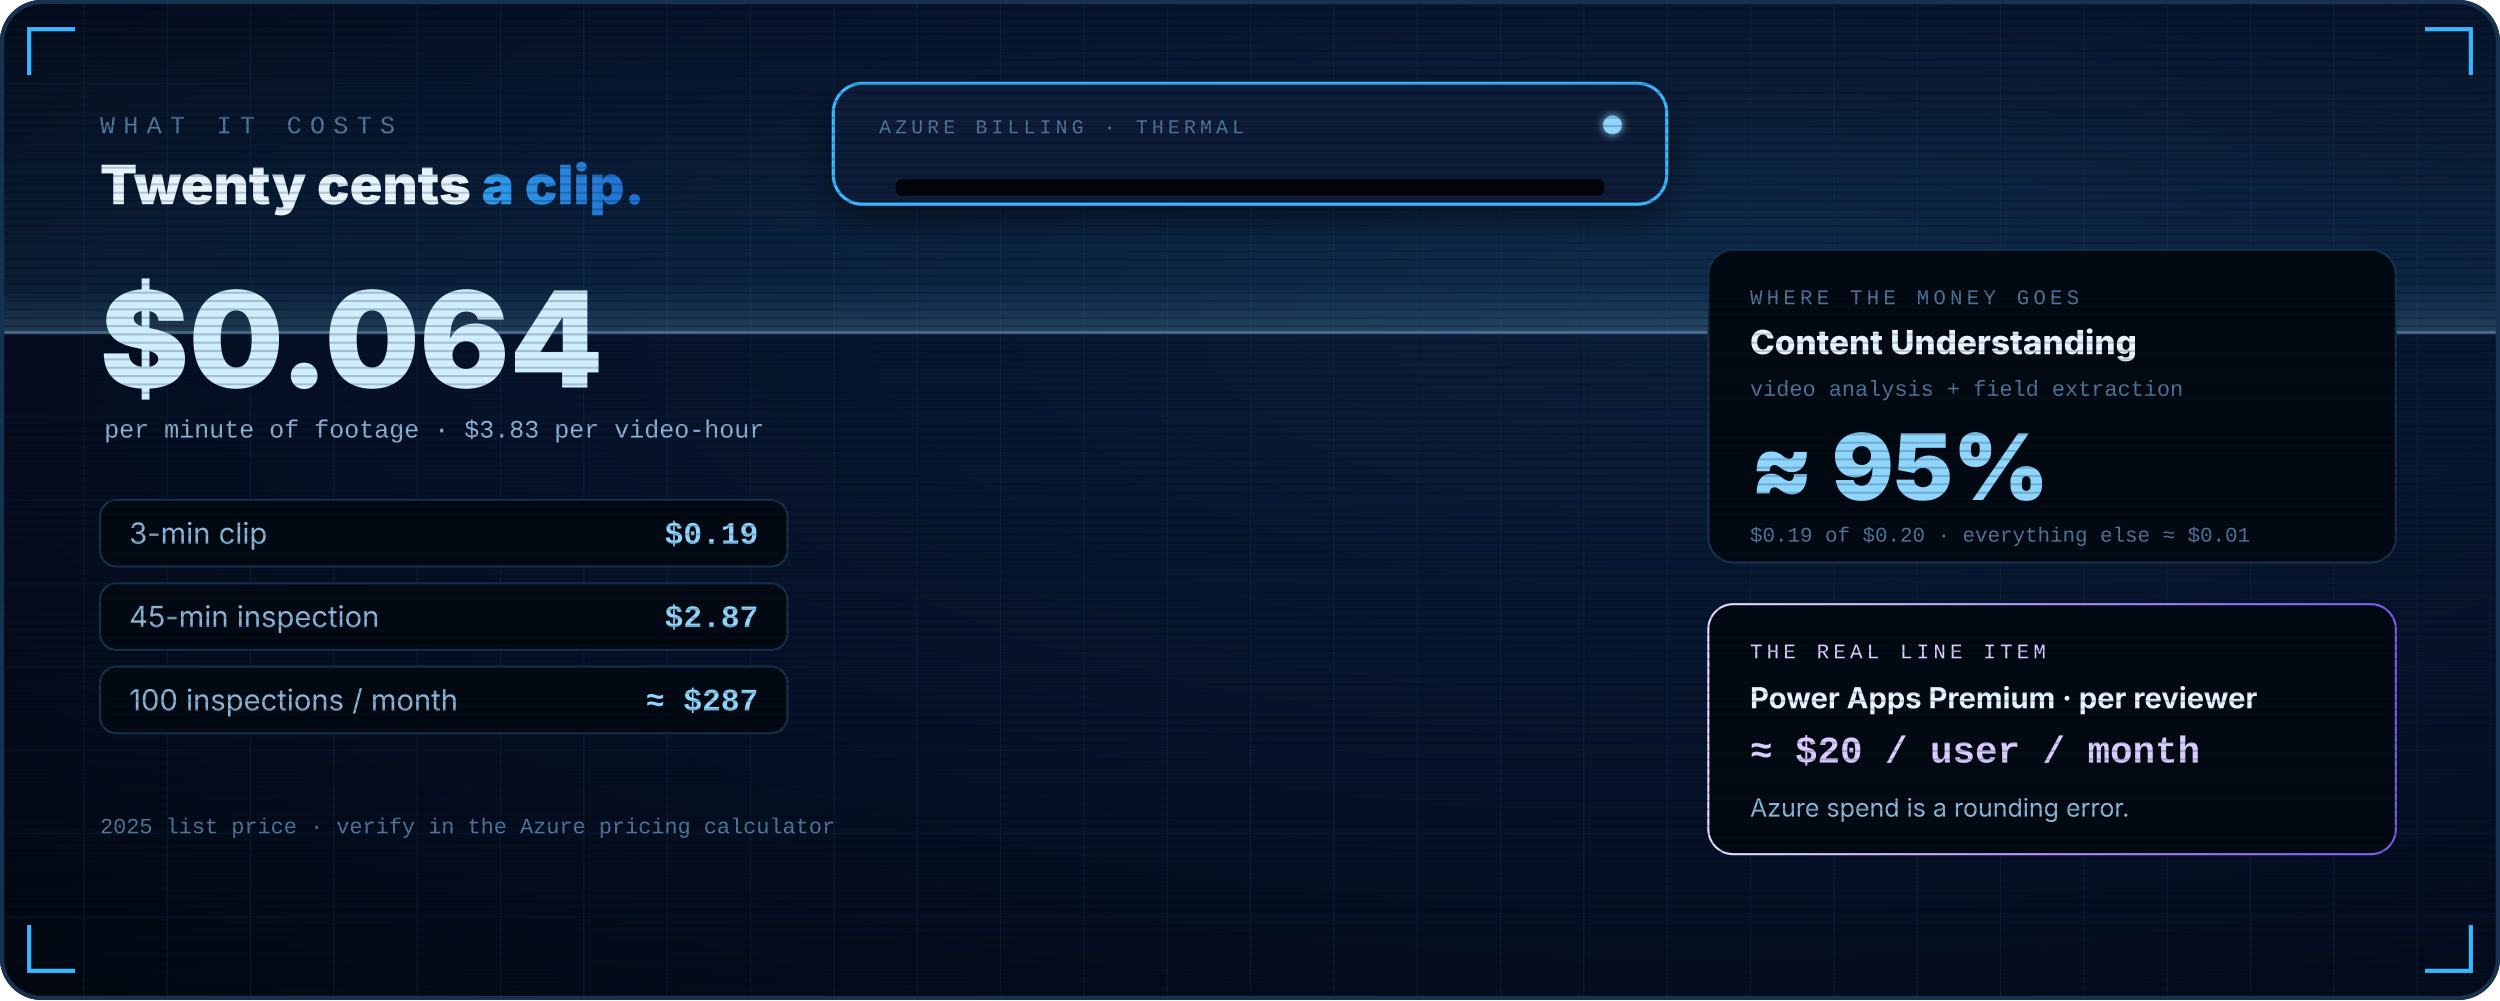
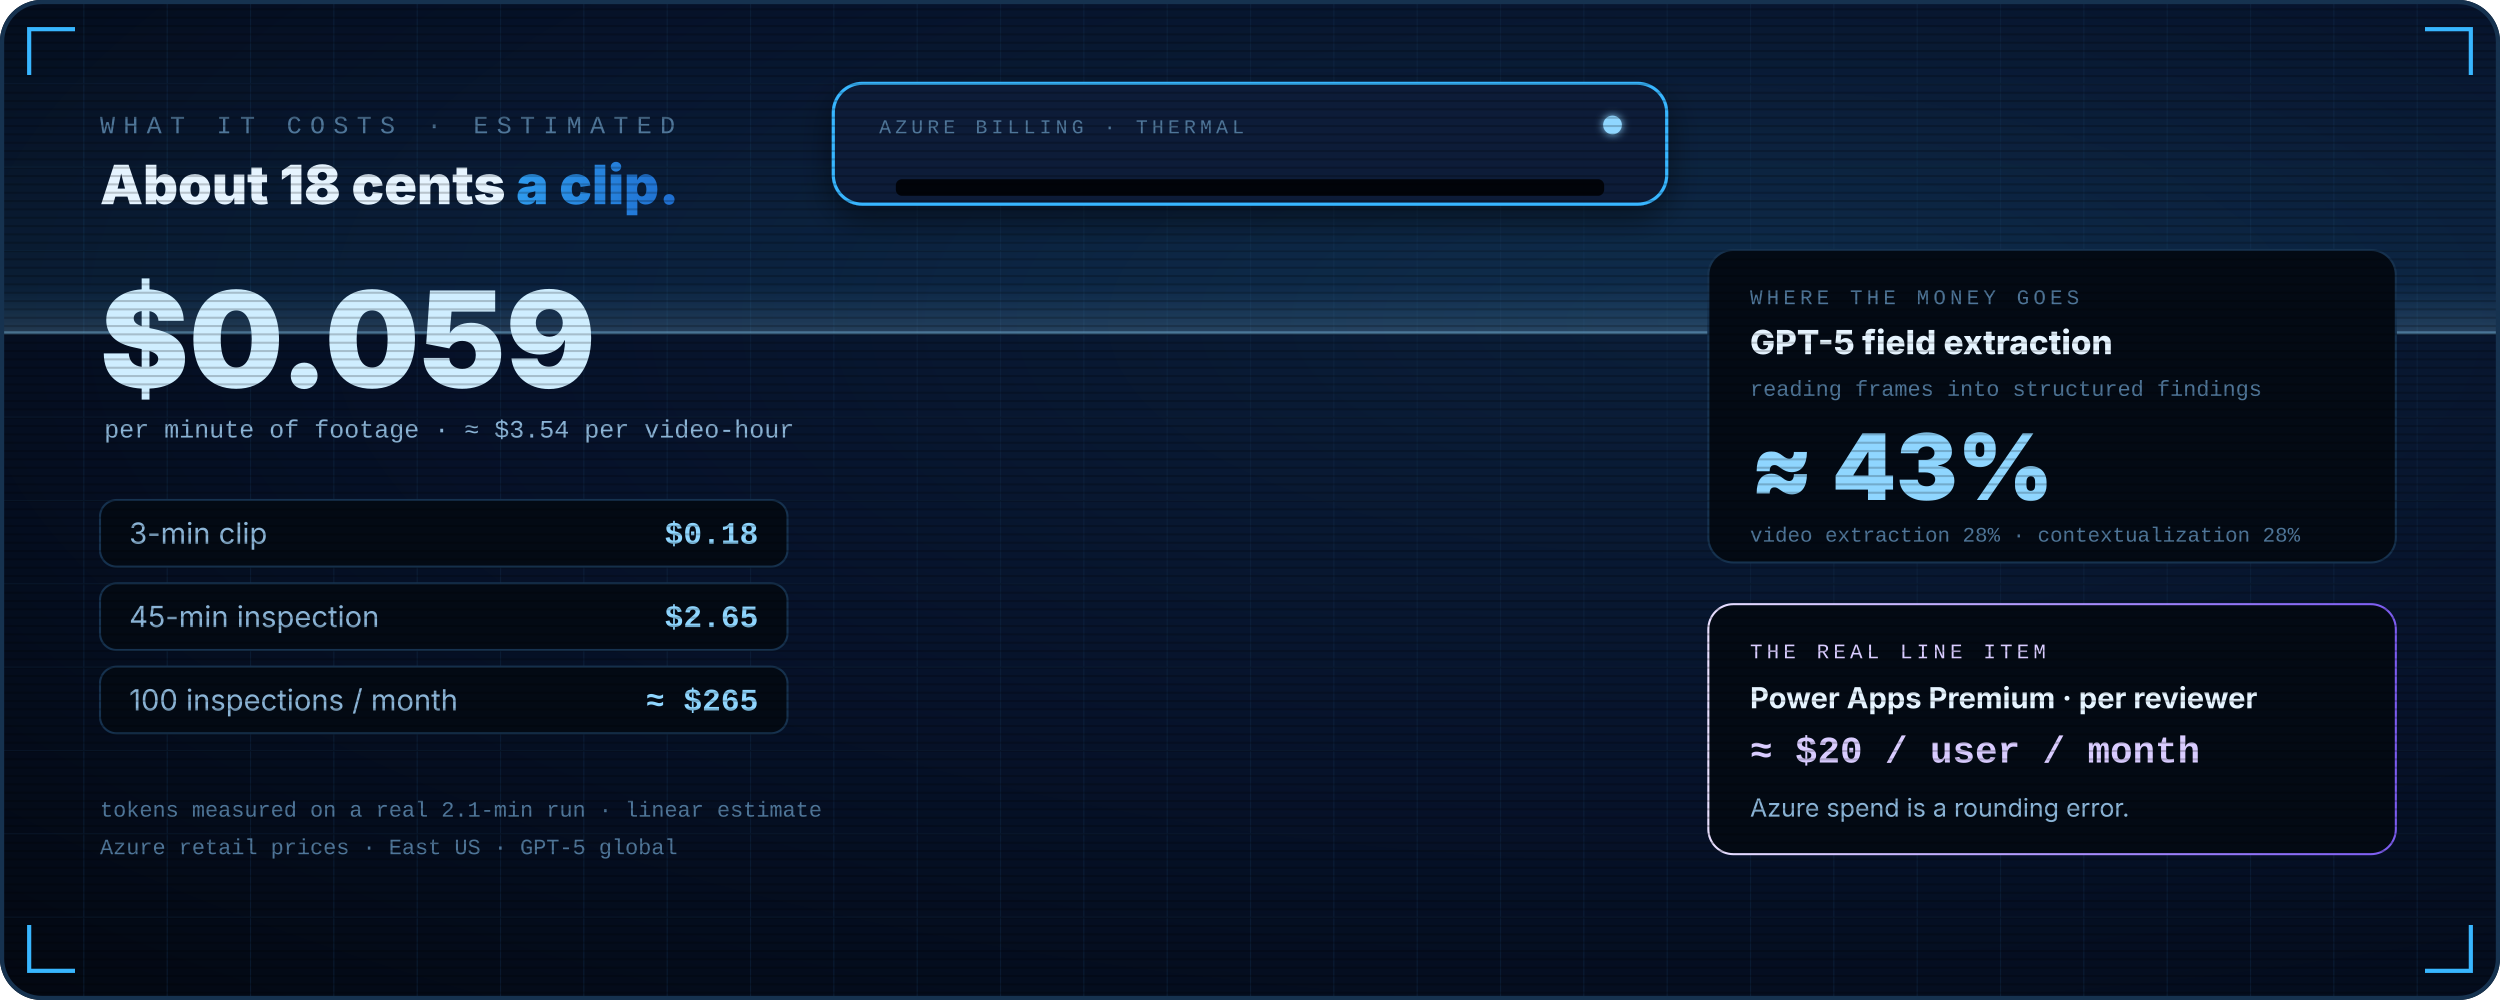
<svg xmlns="http://www.w3.org/2000/svg" width="1200" height="480" viewBox="0 0 1200 480" font-family="'Segoe UI Variable Display','Segoe UI',Inter,system-ui,sans-serif">
  <defs>
    <radialGradient id="bg" cx="68%" cy="32%" r="105%">
      <stop offset="0%" stop-color="#0b1f3a" />
      <stop offset="45%" stop-color="#06122a" />
      <stop offset="100%" stop-color="#02060d" />
    </radialGradient>
    <linearGradient id="gBlue" x1="0" y1="0" x2="1" y2="0">
      <stop offset="0%" stop-color="#cfeeff" />
      <stop offset="55%" stop-color="#38b6ff" />
      <stop offset="100%" stop-color="#1f6fd1" />
    </linearGradient>
    <linearGradient id="gViolet" x1="0" y1="0" x2="1" y2="0">
      <stop offset="0%" stop-color="#e9e0ff" />
      <stop offset="55%" stop-color="#a78bfa" />
      <stop offset="100%" stop-color="#7c5cf0" />
    </linearGradient>
    <linearGradient id="gBand" x1="0" y1="0" x2="0" y2="1">
      <stop offset="0%" stop-color="#38b6ff" stop-opacity="0" />
      <stop offset="85%" stop-color="#38b6ff" stop-opacity=".09" />
      <stop offset="100%" stop-color="#8fd6ff" stop-opacity=".22" />
    </linearGradient>
    <linearGradient id="gLaser" x1="0" y1="0" x2="0" y2="1">
      <stop offset="0%" stop-color="#38b6ff" stop-opacity="0" />
      <stop offset="100%" stop-color="#8fd6ff" stop-opacity=".35" />
    </linearGradient>
    <radialGradient id="tube" cx="50%" cy="50%" r="50%">
      <stop offset="0%" stop-color="#01030a" />
      <stop offset="40%" stop-color="#041026" />
      <stop offset="100%" stop-color="#0d2a50" />
    </radialGradient>
    <linearGradient id="water" x1="0" y1="0" x2="0" y2="1">
      <stop offset="0%" stop-color="#04162c" />
      <stop offset="100%" stop-color="#0b3563" />
    </linearGradient>
    <pattern id="grid" width="40" height="40" patternUnits="userSpaceOnUse">
      <path d="M40 0H0V40" fill="none" stroke="#0f2744" stroke-width="1" />
    </pattern>
    <pattern id="scan" width="4" height="4" patternUnits="userSpaceOnUse">
      <rect width="4" height="1" fill="#000" />
    </pattern>
    <filter id="glow" x="-80%" y="-80%" width="260%" height="260%">
      <feGaussianBlur stdDeviation="5" result="b" />
      <feMerge>
        <feMergeNode in="b" />
        <feMergeNode in="SourceGraphic" />
      </feMerge>
    </filter>
    <filter id="glowS" x="-80%" y="-80%" width="260%" height="260%">
      <feGaussianBlur stdDeviation="2" result="b" />
      <feMerge>
        <feMergeNode in="b" />
        <feMergeNode in="SourceGraphic" />
      </feMerge>
    </filter>
    <filter id="shadow" x="-20%" y="-20%" width="140%" height="150%">
      <feDropShadow dx="0" dy="6" stdDeviation="8" flood-color="#000" flood-opacity=".5" />
    </filter>
    <marker id="aB" markerUnits="userSpaceOnUse" markerWidth="11" markerHeight="11" viewBox="0 0 12 12" refX="10" refY="6" orient="auto">
      <path d="M0 1 L10 6 L0 11z" fill="#38b6ff" />
    </marker>
    <marker id="aV" markerUnits="userSpaceOnUse" markerWidth="11" markerHeight="11" viewBox="0 0 12 12" refX="10" refY="6" orient="auto">
      <path d="M0 1 L10 6 L0 11z" fill="#a78bfa" />
    </marker>
    <marker id="aR" markerUnits="userSpaceOnUse" markerWidth="11" markerHeight="11" viewBox="0 0 12 12" refX="10" refY="6" orient="auto">
      <path d="M0 1 L10 6 L0 11z" fill="#ff5c7a" />
    </marker>
    <marker id="aD" markerUnits="userSpaceOnUse" markerWidth="10" markerHeight="10" viewBox="0 0 12 12" refX="10" refY="6" orient="auto">
      <path d="M0 1 L10 6 L0 11z" fill="#4f7699" />
    </marker>
    <path id="ms" d="M0 0h11.4v11.4H0zm12.6 0H24v11.4H12.6zM0 12.6h11.4V24H0zm12.6 0H24V24H12.6z" />
    <clipPath id="frame">
      <rect width="1200" height="480" rx="20" />
    </clipPath>
    <clipPath id="paper">
      <rect x="440" y="94" width="320" height="0">
-         <animate attributeName="height" dur="14s" repeatCount="indefinite" calcMode="discrete" keyTimes="0;0.061;0.091;0.122;0.152;0.183;0.213;0.244;0.274;0.305;0.336;0.366;0.397;0.427;0.458;0.488;0.519;0.549;0.58;0.96" values="0;34;54;74;94;114;134;154;174;194;214;234;254;274;294;314;334;354;374;0" />
+         <animate attributeName="height" dur="14s" repeatCount="indefinite" calcMode="discrete" keyTimes="0;0.062;0.095;0.127;0.159;0.192;0.224;0.257;0.289;0.321;0.353;0.386;0.418;0.451;0.483;0.515;0.548;0.58;0.96" values="0;34;54;74;94;114;134;154;174;194;214;234;254;274;294;314;334;354;0" />
      </rect>
    </clipPath>
  </defs>
  <style>
    .mono{font-family:'Cascadia Code','Cascadia Mono',Consolas,'Courier New',monospace}
    .muted{fill:#8bb4d6}.dim{fill:#4f7699}
    .band{animation:band 7s linear infinite}
    @keyframes band{0%{transform:translateY(-160px)}100%{transform:translateY(500px)}}
    .corner{animation:corner 2.4s ease-in-out infinite}
    @keyframes corner{0%,100%{opacity:.35}50%{opacity:1}}
    .blink{animation:blink 1.1s steps(1) infinite}
    @keyframes blink{0%{opacity:1}50%{opacity:.12}}
    .spin{animation:spin 4s linear infinite;transform-origin:0 0}
    .spin2{animation:spin 2.4s linear infinite;transform-origin:0 0}
    .spinr{animation:spin 9s linear infinite reverse;transform-origin:0 0}
    .spinslow{animation:spin 60s linear infinite;transform-origin:0 0}
    @keyframes spin{to{transform:rotate(360deg)}}
    .flow{stroke-dasharray:6 6;animation:flow .8s linear infinite}
    @keyframes flow{to{stroke-dashoffset:-12}}
    .under{stroke-dasharray:1;animation:under 12s linear infinite}
    @keyframes under{0%{stroke-dashoffset:1;opacity:0}4%{opacity:1}18%{stroke-dashoffset:0}94%{opacity:1;stroke-dashoffset:0}100%{opacity:0;stroke-dashoffset:0}}
    .ping{animation:ping 4s ease-out infinite;transform-box:fill-box;transform-origin:center}
    @keyframes ping{0%{transform:scale(.2);opacity:1}35%{transform:scale(2.2);opacity:0}100%{transform:scale(2.2);opacity:0}}
    .lock{animation:lock 4s ease-out infinite;transform-box:fill-box;transform-origin:center}
    @keyframes lock{0%{transform:scale(1.9);opacity:0}9%{transform:scale(1);opacity:1}70%{transform:scale(1);opacity:1}88%,100%{transform:scale(1);opacity:.28}}
    .lbl{animation:lbl 4s linear infinite}
    @keyframes lbl{0%{opacity:.3}7%{opacity:1}70%{opacity:1}88%,100%{opacity:.3}}
    .led{animation:led 14s linear infinite}
    @keyframes led{0.00%{opacity:1}60.00%{opacity:1}61.00%{opacity:0.2}100.00%{opacity:0.2}}
    .sc0{animation:sc0 14s linear infinite}
    @keyframes sc0{0.00%{opacity:0.35}62.00%{opacity:0.35}64.00%{opacity:1}95.00%{opacity:1}97.00%{opacity:0.35}100.00%{opacity:0.35}}
    .sc1{animation:sc1 14s linear infinite}
    @keyframes sc1{0.00%{opacity:0.35}70.00%{opacity:0.35}72.00%{opacity:1}95.00%{opacity:1}97.00%{opacity:0.35}100.00%{opacity:0.35}}
    .sc2{animation:sc2 14s linear infinite}
    @keyframes sc2{0.00%{opacity:0.35}78.00%{opacity:0.35}80.00%{opacity:1}95.00%{opacity:1}97.00%{opacity:0.35}100.00%{opacity:0.35}}
    [class]{animation-fill-mode:both}
  </style>
  <g clip-path="url(#frame)" fill="#e6f4ff">
    <rect width="1200" height="480" fill="url(#bg)" />
    <rect width="1200" height="480" fill="url(#grid)" opacity=".5" />
    <g class="band">
      <rect width="1200" height="160" fill="url(#gBand)" />
      <rect y="159" width="1200" height="1.5" fill="#8fd6ff" opacity=".35" />
    </g>
-     <text x="48" y="64" font-size="12" letter-spacing="4" class="mono dim">WHAT IT COSTS</text>
-     <text x="48" y="98" font-size="26" font-weight="900">Twenty cents <tspan fill="url(#gBlue)">a clip.</tspan>
+     <text x="48" y="64" font-size="12" letter-spacing="4" class="mono dim">WHAT IT COSTS · ESTIMATED</text>
+     <text x="48" y="98" font-size="26" font-weight="900">About 18 cents <tspan fill="url(#gBlue)">a clip.</tspan>
    </text>
-     <text x="48" y="186" font-size="64" font-weight="900" fill="#cfeeff">$0.064</text>
-     <text x="50" y="210" font-size="12" class="mono muted">per minute of footage · $3.83 per video-hour</text>
+     <text x="48" y="186" font-size="64" font-weight="900" fill="#cfeeff">$0.059</text>
+     <text x="50" y="210" font-size="12" class="mono muted">per minute of footage · ≈ $3.54 per video-hour</text>
    <g class="sc0">
      <rect x="48" y="240" width="330" height="32" rx="8" fill="#030a14" stroke="#16324f" />
      <text x="62" y="261" font-size="14" class="muted">3-min clip</text>
-       <text x="364" y="261" text-anchor="end" font-size="15" font-weight="700" class="mono" fill="#8fd6ff">$0.19</text>
+       <text x="364" y="261" text-anchor="end" font-size="15" font-weight="700" class="mono" fill="#8fd6ff">$0.18</text>
    </g>
    <g class="sc1">
      <rect x="48" y="280" width="330" height="32" rx="8" fill="#030a14" stroke="#16324f" />
      <text x="62" y="301" font-size="14" class="muted">45-min inspection</text>
-       <text x="364" y="301" text-anchor="end" font-size="15" font-weight="700" class="mono" fill="#8fd6ff">$2.87</text>
+       <text x="364" y="301" text-anchor="end" font-size="15" font-weight="700" class="mono" fill="#8fd6ff">$2.65</text>
    </g>
    <g class="sc2">
      <rect x="48" y="320" width="330" height="32" rx="8" fill="#030a14" stroke="#16324f" />
      <text x="62" y="341" font-size="14" class="muted">100 inspections / month</text>
-       <text x="364" y="341" text-anchor="end" font-size="15" font-weight="700" class="mono" fill="#8fd6ff">≈ $287</text>
-     </g>
-     <text x="48" y="400" font-size="10.5" class="mono dim">2025 list price · verify in the Azure pricing calculator</text>
+       <text x="364" y="341" text-anchor="end" font-size="15" font-weight="700" class="mono" fill="#8fd6ff">≈ $265</text>
+     </g>
+     <text x="48" y="392" font-size="10.5" class="mono dim">tokens measured on a real 2.1-min run · linear estimate</text>
+     <text x="48" y="410" font-size="10.5" class="mono dim">Azure retail prices · East US · GPT-5 global</text>
    <rect x="400" y="40" width="400" height="58" rx="14" fill="#0a1d38" stroke="#38b6ff" stroke-width="1.5" filter="url(#shadow)" />
    <text x="422" y="64" font-size="9.5" letter-spacing="2" class="mono dim">AZURE BILLING · THERMAL</text>
    <g class="led">
      <circle cx="774" cy="60" r="4.5" fill="#8fd6ff" filter="url(#glowS)" />
    </g>
    <rect x="430" y="86" width="340" height="8" rx="3" fill="#01040a" />
    <g clip-path="url(#paper)">
      <rect x="440" y="94" width="320" height="372" fill="#eaf2f9" />
      <path d="M440 466 L445 474 L450 466 L455 474 L460 466 L465 474 L470 466 L475 474 L480 466 L485 474 L490 466 L495 474 L500 466 L505 474 L510 466 L515 474 L520 466 L525 474 L530 466 L535 474 L540 466 L545 474 L550 466 L555 474 L560 466 L565 474 L570 466 L575 474 L580 466 L585 474 L590 466 L595 474 L600 466 L605 474 L610 466 L615 474 L620 466 L625 474 L630 466 L635 474 L640 466 L645 474 L650 466 L655 474 L660 466 L665 474 L670 466 L675 474 L680 466 L685 474 L690 466 L695 474 L700 466 L705 474 L710 466 L715 474 L720 466 L725 474 L730 466 L735 474 L740 466 L745 474 L750 466 L755 474 L760 466" fill="#eaf2f9" />
      <g font-size="12" class="mono" fill="#0b1a2e">
        <text x="600" y="120" text-anchor="middle" font-weight="700" xml:space="preserve">AZURE · SEWER CCTV AI</text>
-         <text x="600" y="140" text-anchor="middle" xml:space="preserve">RECEIPT · INSP-1042 · 2026-09-26</text>
+         <text x="600" y="140" text-anchor="middle" xml:space="preserve">ESTIMATE · ONE 3-MIN CLIP</text>
        <text x="600" y="160" text-anchor="middle" xml:space="preserve">- - - - - - - - - - - - - - - - -</text>
        <text x="456" y="180" font-weight="700" xml:space="preserve">Content Understanding</text>
-         <text x="456" y="200" xml:space="preserve">  video + field extraction</text>
-         <text x="456" y="220" xml:space="preserve">  3.0 min × $3.83 / hr</text>
-         <text x="744" y="220" text-anchor="end">$0.19</text>
-         <text x="456" y="240" font-weight="700" xml:space="preserve">Azure Functions · Consumption</text>
-         <text x="456" y="260" xml:space="preserve">  12 polls · free grant</text>
-         <text x="744" y="260" text-anchor="end">$0.00</text>
-         <text x="456" y="280" font-weight="700" xml:space="preserve">Blob Storage</text>
-         <text x="456" y="300" xml:space="preserve">  video + 3 thumbnails</text>
-         <text x="744" y="300" text-anchor="end">&lt;$0.01</text>
-         <text x="456" y="320" font-weight="700" xml:space="preserve">Application Insights</text>
-         <text x="744" y="320" text-anchor="end" font-weight="700">&lt;$0.01</text>
-         <text x="600" y="340" text-anchor="middle" xml:space="preserve">- - - - - - - - - - - - - - - - -</text>
-         <text x="456" y="360" font-weight="700" font-size="15" xml:space="preserve">TOTAL</text>
-         <text x="744" y="360" text-anchor="end" font-weight="700" font-size="15">$0.20</text>
-         <text x="600" y="380" text-anchor="middle" xml:space="preserve">- - - - - - - - - - - - - - - - -</text>
-         <text x="456" y="400" font-weight="700" xml:space="preserve">PRICING</text>
-         <text x="744" y="400" text-anchor="end" font-weight="700">pay-as-you-go</text>
-         <text x="456" y="420" xml:space="preserve">RATE PER MIN OF VIDEO</text>
-         <text x="744" y="420" text-anchor="end">$0.064</text>
-         <rect x="520" y="428" width="1.5" height="16" fill="#0b1a2e" />
-         <rect x="523.5" y="428" width="1.5" height="16" fill="#0b1a2e" />
-         <rect x="526.5" y="428" width="3" height="16" fill="#0b1a2e" />
-         <rect x="531.5" y="428" width="1" height="16" fill="#0b1a2e" />
-         <rect x="534.5" y="428" width="1" height="16" fill="#0b1a2e" />
-         <rect x="537.0" y="428" width="2" height="16" fill="#0b1a2e" />
-         <rect x="541.0" y="428" width="1.5" height="16" fill="#0b1a2e" />
-         <rect x="543.5" y="428" width="3" height="16" fill="#0b1a2e" />
-         <rect x="548.5" y="428" width="3" height="16" fill="#0b1a2e" />
-         <rect x="553.0" y="428" width="1.5" height="16" fill="#0b1a2e" />
-         <rect x="555.5" y="428" width="1.5" height="16" fill="#0b1a2e" />
-         <rect x="559.0" y="428" width="3" height="16" fill="#0b1a2e" />
-         <rect x="564.0" y="428" width="1" height="16" fill="#0b1a2e" />
-         <rect x="567.0" y="428" width="1" height="16" fill="#0b1a2e" />
-         <rect x="569.0" y="428" width="1" height="16" fill="#0b1a2e" />
-         <rect x="571.5" y="428" width="1" height="16" fill="#0b1a2e" />
-         <rect x="574.0" y="428" width="3" height="16" fill="#0b1a2e" />
-         <rect x="579.0" y="428" width="3" height="16" fill="#0b1a2e" />
-         <rect x="584.0" y="428" width="3" height="16" fill="#0b1a2e" />
-         <rect x="588.5" y="428" width="3" height="16" fill="#0b1a2e" />
-         <rect x="592.5" y="428" width="2" height="16" fill="#0b1a2e" />
-         <rect x="595.5" y="428" width="1" height="16" fill="#0b1a2e" />
-         <rect x="597.5" y="428" width="3" height="16" fill="#0b1a2e" />
-         <rect x="601.5" y="428" width="2" height="16" fill="#0b1a2e" />
-         <rect x="605.5" y="428" width="3" height="16" fill="#0b1a2e" />
-         <rect x="610.5" y="428" width="2" height="16" fill="#0b1a2e" />
-         <rect x="614.0" y="428" width="3" height="16" fill="#0b1a2e" />
-         <rect x="619.0" y="428" width="2" height="16" fill="#0b1a2e" />
-         <rect x="623.0" y="428" width="3" height="16" fill="#0b1a2e" />
-         <rect x="628.0" y="428" width="1.5" height="16" fill="#0b1a2e" />
-         <rect x="631.0" y="428" width="1" height="16" fill="#0b1a2e" />
-         <rect x="633.5" y="428" width="1.5" height="16" fill="#0b1a2e" />
-         <rect x="637.0" y="428" width="2" height="16" fill="#0b1a2e" />
-         <rect x="641.0" y="428" width="1" height="16" fill="#0b1a2e" />
-         <rect x="644.0" y="428" width="1.5" height="16" fill="#0b1a2e" />
-         <rect x="647.5" y="428" width="2" height="16" fill="#0b1a2e" />
-         <rect x="651.0" y="428" width="1" height="16" fill="#0b1a2e" />
-         <rect x="653.0" y="428" width="3" height="16" fill="#0b1a2e" />
-         <rect x="658.0" y="428" width="3" height="16" fill="#0b1a2e" />
-         <rect x="662.0" y="428" width="2" height="16" fill="#0b1a2e" />
-         <rect x="665.0" y="428" width="3" height="16" fill="#0b1a2e" />
-         <rect x="669.0" y="428" width="1" height="16" fill="#0b1a2e" />
-         <rect x="671.5" y="428" width="3" height="16" fill="#0b1a2e" />
-         <rect x="676.0" y="428" width="1" height="16" fill="#0b1a2e" />
-         <rect x="678.0" y="428" width="1" height="16" fill="#0b1a2e" />
-         <text x="600" y="460" text-anchor="middle" xml:space="preserve">AI PROPOSES · A PERSON DISPOSES</text>
+         <text x="456" y="200" xml:space="preserve">  video extraction · 3.0 min</text>
+         <text x="744" y="200" text-anchor="end">$0.050</text>
+         <text x="456" y="220" xml:space="preserve">  contextualization · 50K tok</text>
+         <text x="744" y="220" text-anchor="end">$0.050</text>
+         <text x="456" y="240" xml:space="preserve">  GPT-5 in · 23.2K tok</text>
+         <text x="744" y="240" text-anchor="end">$0.029</text>
+         <text x="456" y="260" xml:space="preserve">  GPT-5 out · 4.8K tok</text>
+         <text x="744" y="260" text-anchor="end">$0.048</text>
+         <text x="456" y="280" font-weight="700" xml:space="preserve">Azure Functions · Consumption</text>
+         <text x="744" y="280" text-anchor="end" font-weight="700">$0.000</text>
+         <text x="456" y="300" font-weight="700" xml:space="preserve">Blob Storage + App Insights</text>
+         <text x="744" y="300" text-anchor="end" font-weight="700">&lt;$0.01</text>
+         <text x="600" y="320" text-anchor="middle" xml:space="preserve">- - - - - - - - - - - - - - - - -</text>
+         <text x="456" y="340" font-weight="700" font-size="15" xml:space="preserve">TOTAL</text>
+         <text x="744" y="340" text-anchor="end" font-weight="700" font-size="15">≈ $0.18</text>
+         <text x="600" y="360" text-anchor="middle" xml:space="preserve">- - - - - - - - - - - - - - - - -</text>
+         <text x="456" y="380" font-weight="700" xml:space="preserve">PRICING</text>
+         <text x="744" y="380" text-anchor="end" font-weight="700">pay-as-you-go</text>
+         <text x="456" y="400" xml:space="preserve">RATE PER MIN OF VIDEO</text>
+         <text x="744" y="400" text-anchor="end">$0.059</text>
+         <rect x="520" y="408" width="1.5" height="16" fill="#0b1a2e" />
+         <rect x="523.5" y="408" width="1.5" height="16" fill="#0b1a2e" />
+         <rect x="526.5" y="408" width="3" height="16" fill="#0b1a2e" />
+         <rect x="531.5" y="408" width="1" height="16" fill="#0b1a2e" />
+         <rect x="534.5" y="408" width="1" height="16" fill="#0b1a2e" />
+         <rect x="537.0" y="408" width="2" height="16" fill="#0b1a2e" />
+         <rect x="541.0" y="408" width="1.5" height="16" fill="#0b1a2e" />
+         <rect x="543.5" y="408" width="3" height="16" fill="#0b1a2e" />
+         <rect x="548.5" y="408" width="3" height="16" fill="#0b1a2e" />
+         <rect x="553.0" y="408" width="1.5" height="16" fill="#0b1a2e" />
+         <rect x="555.5" y="408" width="1.5" height="16" fill="#0b1a2e" />
+         <rect x="559.0" y="408" width="3" height="16" fill="#0b1a2e" />
+         <rect x="564.0" y="408" width="1" height="16" fill="#0b1a2e" />
+         <rect x="567.0" y="408" width="1" height="16" fill="#0b1a2e" />
+         <rect x="569.0" y="408" width="1" height="16" fill="#0b1a2e" />
+         <rect x="571.5" y="408" width="1" height="16" fill="#0b1a2e" />
+         <rect x="574.0" y="408" width="3" height="16" fill="#0b1a2e" />
+         <rect x="579.0" y="408" width="3" height="16" fill="#0b1a2e" />
+         <rect x="584.0" y="408" width="3" height="16" fill="#0b1a2e" />
+         <rect x="588.5" y="408" width="3" height="16" fill="#0b1a2e" />
+         <rect x="592.5" y="408" width="2" height="16" fill="#0b1a2e" />
+         <rect x="595.5" y="408" width="1" height="16" fill="#0b1a2e" />
+         <rect x="597.5" y="408" width="3" height="16" fill="#0b1a2e" />
+         <rect x="601.5" y="408" width="2" height="16" fill="#0b1a2e" />
+         <rect x="605.5" y="408" width="3" height="16" fill="#0b1a2e" />
+         <rect x="610.5" y="408" width="2" height="16" fill="#0b1a2e" />
+         <rect x="614.0" y="408" width="3" height="16" fill="#0b1a2e" />
+         <rect x="619.0" y="408" width="2" height="16" fill="#0b1a2e" />
+         <rect x="623.0" y="408" width="3" height="16" fill="#0b1a2e" />
+         <rect x="628.0" y="408" width="1.5" height="16" fill="#0b1a2e" />
+         <rect x="631.0" y="408" width="1" height="16" fill="#0b1a2e" />
+         <rect x="633.5" y="408" width="1.5" height="16" fill="#0b1a2e" />
+         <rect x="637.0" y="408" width="2" height="16" fill="#0b1a2e" />
+         <rect x="641.0" y="408" width="1" height="16" fill="#0b1a2e" />
+         <rect x="644.0" y="408" width="1.5" height="16" fill="#0b1a2e" />
+         <rect x="647.5" y="408" width="2" height="16" fill="#0b1a2e" />
+         <rect x="651.0" y="408" width="1" height="16" fill="#0b1a2e" />
+         <rect x="653.0" y="408" width="3" height="16" fill="#0b1a2e" />
+         <rect x="658.0" y="408" width="3" height="16" fill="#0b1a2e" />
+         <rect x="662.0" y="408" width="2" height="16" fill="#0b1a2e" />
+         <rect x="665.0" y="408" width="3" height="16" fill="#0b1a2e" />
+         <rect x="669.0" y="408" width="1" height="16" fill="#0b1a2e" />
+         <rect x="671.5" y="408" width="3" height="16" fill="#0b1a2e" />
+         <rect x="676.0" y="408" width="1" height="16" fill="#0b1a2e" />
+         <rect x="678.0" y="408" width="1" height="16" fill="#0b1a2e" />
+         <text x="600" y="440" text-anchor="middle" xml:space="preserve">AI PROPOSES · A PERSON DISPOSES</text>
      </g>
    </g>
    <rect x="820" y="120" width="330" height="150" rx="12" fill="#030a14" stroke="#16324f" />
    <text x="840" y="146" font-size="10" letter-spacing="2" class="mono dim">WHERE THE MONEY GOES</text>
-     <text x="840" y="170" font-size="16" font-weight="800">Content Understanding</text>
-     <text x="840" y="190" font-size="10.5" class="mono dim">video analysis + field extraction</text>
-     <text x="840" y="240" font-size="44" font-weight="900" fill="#8fd6ff">≈ 95%</text>
-     <text x="840" y="260" font-size="10" class="mono dim">$0.19 of $0.20 · everything else ≈ $0.01</text>
+     <text x="840" y="170" font-size="16" font-weight="800">GPT-5 field extraction</text>
+     <text x="840" y="190" font-size="10.5" class="mono dim">reading frames into structured findings</text>
+     <text x="840" y="240" font-size="44" font-weight="900" fill="#8fd6ff">≈ 43%</text>
+     <text x="840" y="260" font-size="10" class="mono dim">video extraction 28% · contextualization 28%</text>
    <rect x="820" y="290" width="330" height="120" rx="12" fill="#030a14" stroke="url(#gViolet)" />
    <text x="840" y="316" font-size="10" letter-spacing="2" class="mono" fill="#d9ccff">THE REAL LINE ITEM</text>
    <text x="840" y="340" font-size="14" font-weight="700">Power Apps Premium · per reviewer</text>
    <text x="840" y="366" font-size="18" font-weight="800" class="mono" fill="#d9ccff">≈ $20 / user / month</text>
    <text x="840" y="392" font-size="12" class="muted">Azure spend is a rounding error.</text>
    <rect width="1200" height="480" fill="url(#scan)" opacity=".2" />
    <g class="corner">
      <path d="M14 36 V14 H36 M1164 14 H1186 V36 M1186 444 V466 H1164 M36 466 H14 V444" fill="none" stroke="#38b6ff" stroke-width="2" />
    </g>
  </g>
  <rect x="1" y="1" width="1198" height="478" rx="19" fill="none" stroke="#16324f" stroke-width="2" />
</svg>
